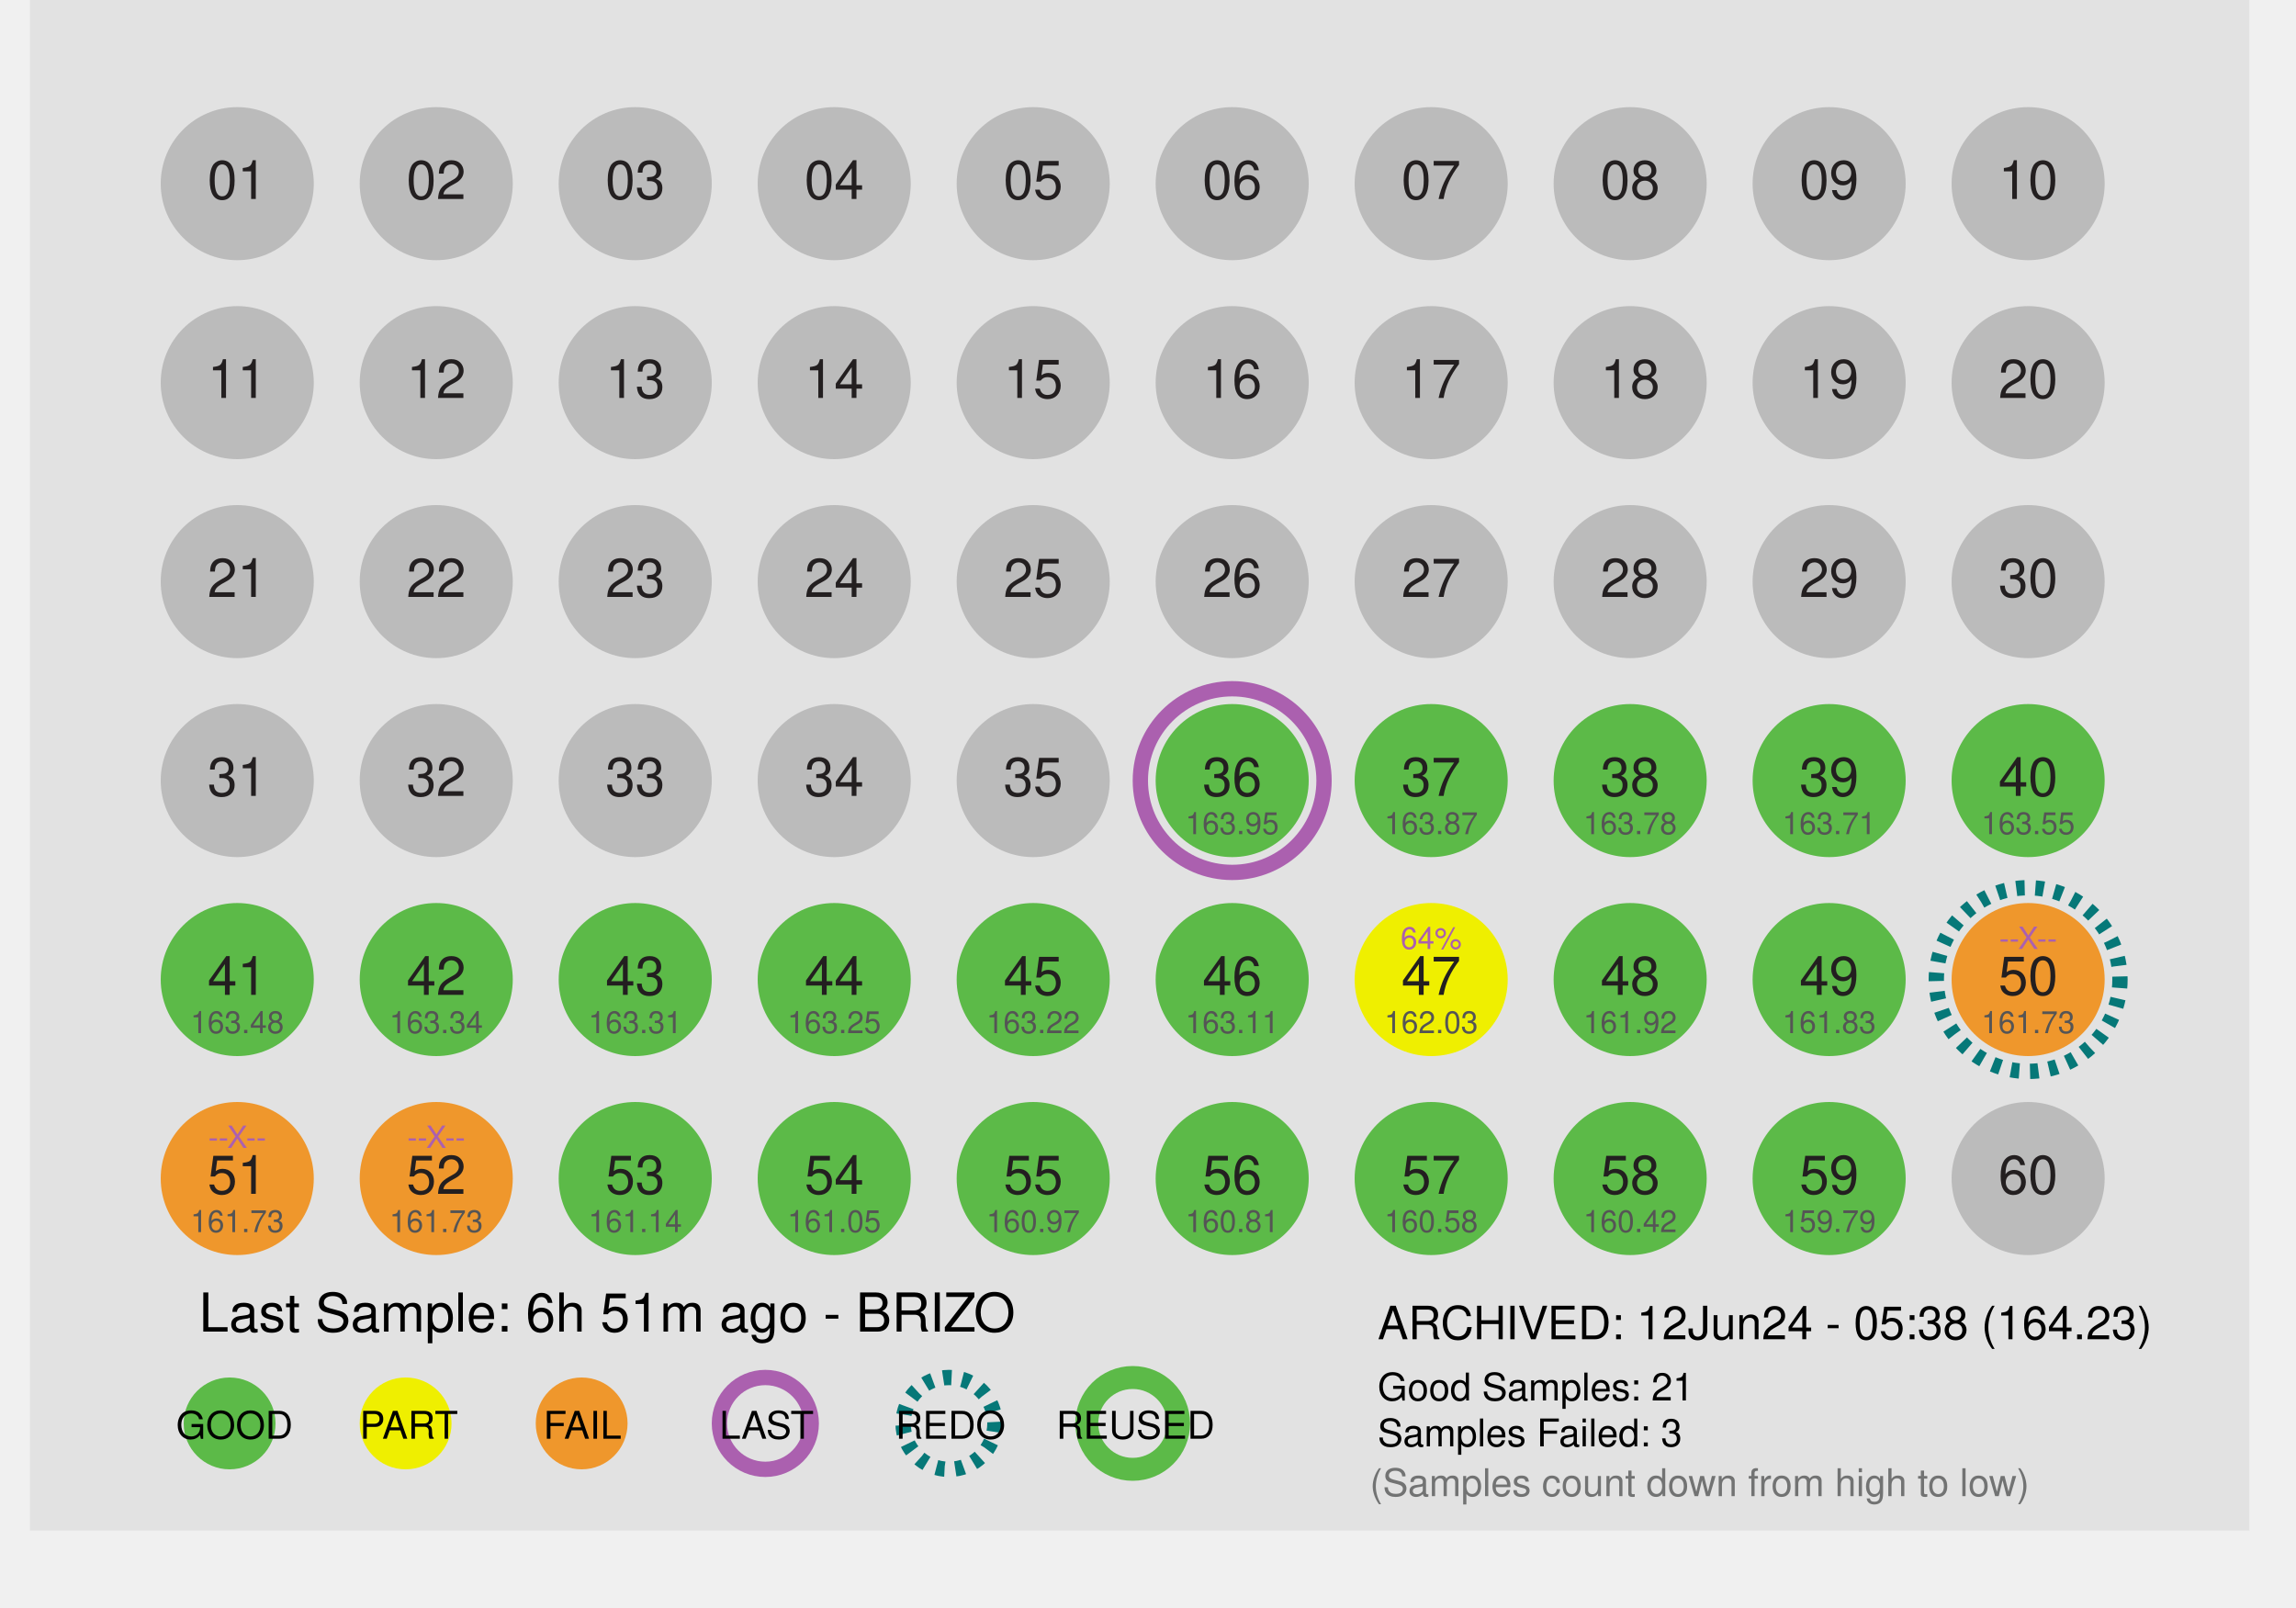
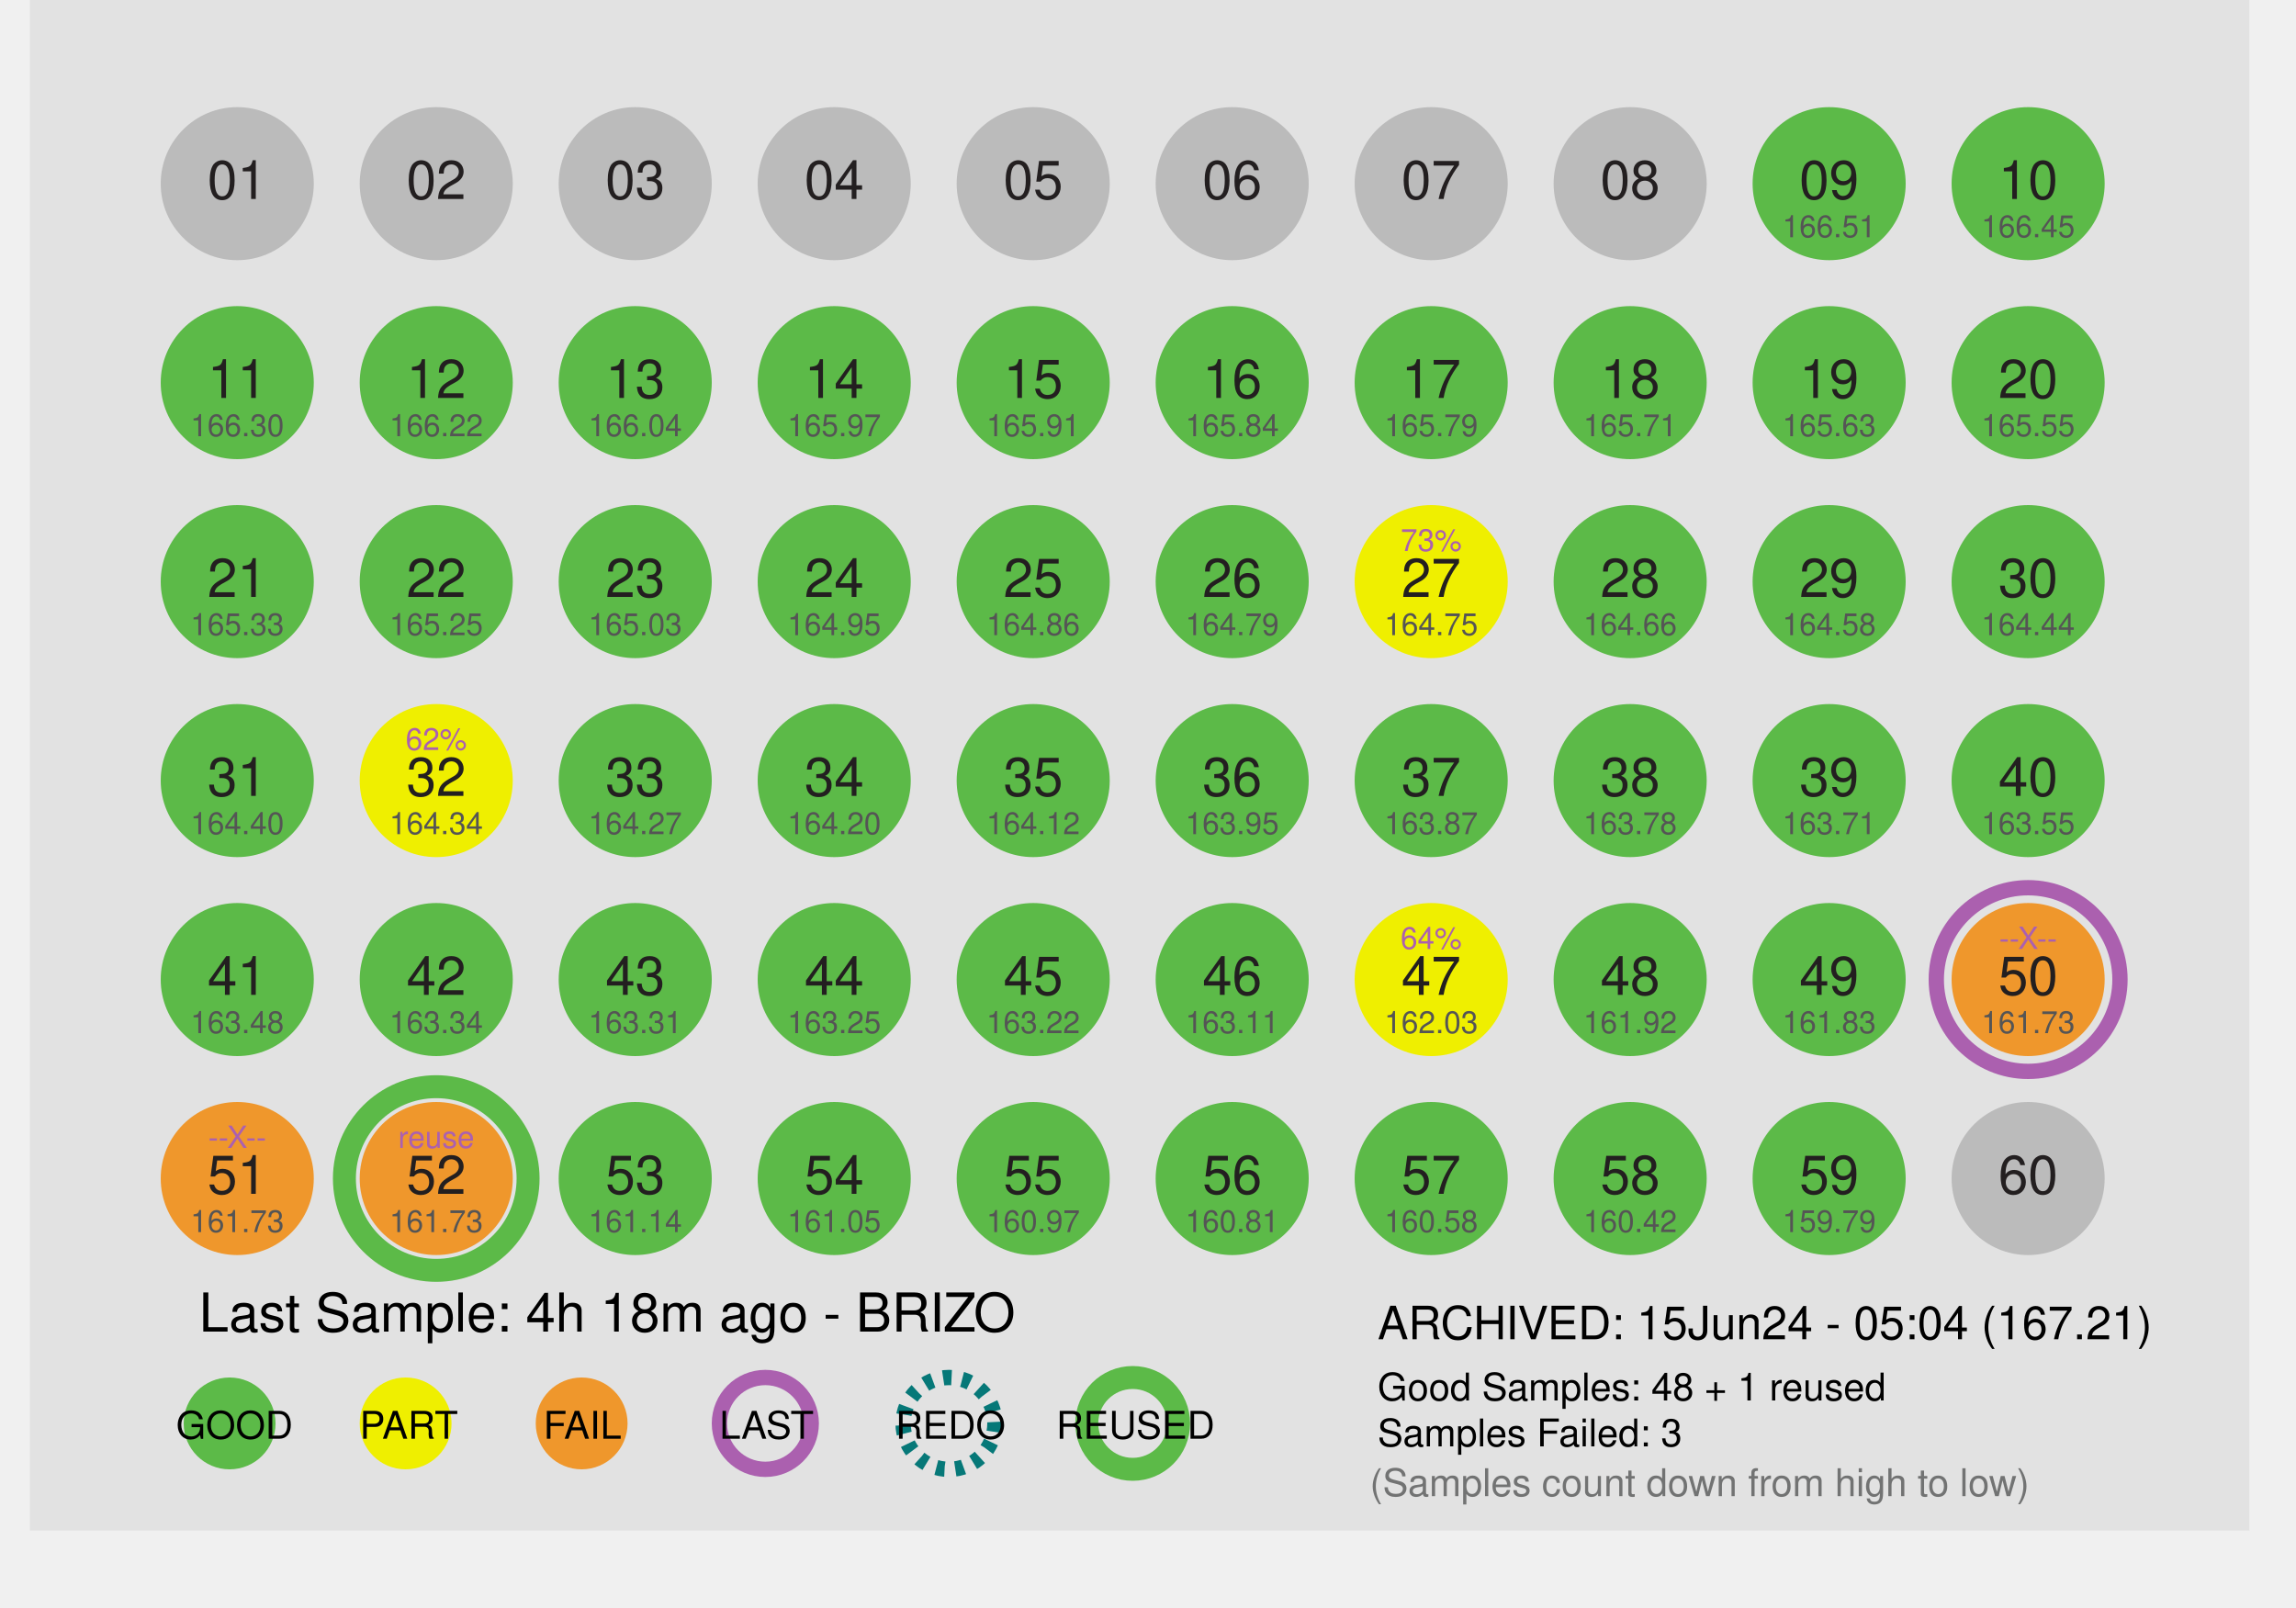
<svg xmlns="http://www.w3.org/2000/svg" id="Layer_1" data-name="Layer 1" x="0px" y="0px" viewBox="0 0 300 210" xml:space="preserve">
  <defs>
    <style>
 .st1 { fill: #dcddde; }
 .st2, .st3 { fill: #fff; }
 .st2 { stroke: #9b509f; }
 .st10, .st2, .st3 { stroke-miterlimit: 10; }
 .st10, .st2 { stroke-width: 2px; }
 .st3 { stroke: #231f20; }
 .st4 { fill: #ef972c; }
 .st5 { fill: #727373; }
 .st6 { fill: #5cba48; }
 .st7, .st8, .st9 { font-size: 7px; }
 .st7, .st8 { fill: #231f20; }
 .te5, .st7, .st9 { font-family: Helvetica; }
 .st8 { font-family: Helvetica-Bold, Helvetica; font-weight: 700; }
 .st9 { fill: #919396; }
 .st10 { fill: none; stroke: #fff; }

 .fill_gray { fill: #bbbbbb; }
 .fill_white { fill: #fff; }
 .stroke_purple { stroke: #ab60af; fill:none; stroke-width: 2px; }
 .stroke_black  { stroke: #000; fill:none; stroke-width: 2px; }
 .stroke_blue  { stroke: #067878; fill:none; stroke-width: 2px; stroke-dasharray:1.1 1.4;}
 .stroke_green  { stroke: #5cba48; fill:none; stroke-width: 3px;}
 .stroke_dash  { stroke-dasharray:1.1 1.4;}
 .stroke_2px { stroke-width: 2px; }
 .stroke_white { fill: none; stroke: #fff; }
 .stroke_none {stroke: none; fill:none};
 .stroke_darkGray { stroke: #231f20; fill: none; stroke-width: 2px;}
 .fill_orange { fill: #ef972c; }
 .fill_yellow { fill: #efef00; }
 .fill_lightgray { fill: #e2e2e2; }
 .thick_orange     { stroke-width:4px; fill:none; stroke: #ef972c; }
 .thick_yellow     { stroke-width:4px; fill:none; stroke: #f7ca0b; }
 .thick_gray       { stroke-width:4px; fill:none; stroke: #bbbbbb; }
 .thick_green      { stroke-width:4px; fill:none; stroke: #5cba48; }
 .fill_green { fill: #5cba48; }
 .font_size4 { font-size: 4px; }
 .font_size5 { font-size: 5px; }
 .font_size6 { font-size: 6px; }
 .font_size7 { font-size: 7px; }
 .font_size9 { font-size: 9px; }
 .fill_red {fill: #e24466; }
 .fill_purple {fill:#ab60af;}
 .fill_darkgray { fill: #555555; }
 .font_helv { font-family: Helvetica; }
 .font_helvBold { font-family: Helvetica-Bold, Helvetica; font-weight: 700; }
 .fill_lightergray { fill: #919396; }
    </style>
  </defs>
  <rect class="fill_lightgray" x="3.91" width="290" height="200" />
  <circle desc="c_big_01" class="stroke_none" cx="31" cy="24" r="12" />
  <circle desc="c_big_02" class="stroke_none" cx="57" cy="24" r="12" />
  <circle desc="c_big_03" class="stroke_none" cx="83" cy="24" r="12" />
  <circle desc="c_big_04" class="stroke_none" cx="109" cy="24" r="12" />
  <circle desc="c_big_05" class="stroke_none" cx="135" cy="24" r="12" />
  <circle desc="c_big_06" class="stroke_none" cx="161" cy="24" r="12" />
  <circle desc="c_big_07" class="stroke_none" cx="187" cy="24" r="12" />
  <circle desc="c_big_08" class="stroke_none" cx="213" cy="24" r="12" />
  <circle desc="c_big_09" class="stroke_none" cx="239" cy="24" r="12" />
  <circle desc="c_big_10" class="stroke_none" cx="265" cy="24" r="12" />
  <circle desc="c_big_11" class="stroke_none" cx="31" cy="50" r="12" />
  <circle desc="c_big_12" class="stroke_none" cx="57" cy="50" r="12" />
  <circle desc="c_big_13" class="stroke_none" cx="83" cy="50" r="12" />
  <circle desc="c_big_14" class="stroke_none" cx="109" cy="50" r="12" />
  <circle desc="c_big_15" class="stroke_none" cx="135" cy="50" r="12" />
  <circle desc="c_big_16" class="stroke_none" cx="161" cy="50" r="12" />
  <circle desc="c_big_17" class="stroke_none" cx="187" cy="50" r="12" />
  <circle desc="c_big_18" class="stroke_none" cx="213" cy="50" r="12" />
  <circle desc="c_big_19" class="stroke_none" cx="239" cy="50" r="12" />
  <circle desc="c_big_20" class="stroke_none" cx="265" cy="50" r="12" />
  <circle desc="c_big_21" class="stroke_none" cx="31" cy="76" r="12" />
  <circle desc="c_big_22" class="stroke_none" cx="57" cy="76" r="12" />
  <circle desc="c_big_23" class="stroke_none" cx="83" cy="76" r="12" />
  <circle desc="c_big_24" class="stroke_none" cx="109" cy="76" r="12" />
  <circle desc="c_big_25" class="stroke_none" cx="135" cy="76" r="12" />
  <circle desc="c_big_26" class="stroke_none" cx="161" cy="76" r="12" />
  <circle desc="c_big_27" class="stroke_none" cx="187" cy="76" r="12" />
  <circle desc="c_big_28" class="stroke_none" cx="213" cy="76" r="12" />
  <circle desc="c_big_29" class="stroke_none" cx="239" cy="76" r="12" />
  <circle desc="c_big_30" class="stroke_none" cx="265" cy="76" r="12" />
  <circle desc="c_big_31" class="stroke_none" cx="31" cy="102" r="12" />
  <circle desc="c_big_32" class="stroke_none" cx="57" cy="102" r="12" />
  <circle desc="c_big_33" class="stroke_none" cx="83" cy="102" r="12" />
  <circle desc="c_big_34" class="stroke_none" cx="109" cy="102" r="12" />
  <circle desc="c_big_35" class="stroke_none" cx="135" cy="102" r="12" />
-   <circle desc="c_big_36" class="stroke_purple" cx="161" cy="102" r="12" />
+   <circle desc="c_big_36" class="stroke_none" cx="161" cy="102" r="12" />
  <circle desc="c_big_37" class="stroke_none" cx="187" cy="102" r="12" />
  <circle desc="c_big_38" class="stroke_none" cx="213" cy="102" r="12" />
  <circle desc="c_big_39" class="stroke_none" cx="239" cy="102" r="12" />
  <circle desc="c_big_40" class="stroke_none" cx="265" cy="102" r="12" />
  <circle desc="c_big_41" class="stroke_none" cx="31" cy="128" r="12" />
  <circle desc="c_big_42" class="stroke_none" cx="57" cy="128" r="12" />
  <circle desc="c_big_43" class="stroke_none" cx="83" cy="128" r="12" />
  <circle desc="c_big_44" class="stroke_none" cx="109" cy="128" r="12" />
  <circle desc="c_big_45" class="stroke_none" cx="135" cy="128" r="12" />
  <circle desc="c_big_46" class="stroke_none" cx="161" cy="128" r="12" />
  <circle desc="c_big_47" class="stroke_none" cx="187" cy="128" r="12" />
  <circle desc="c_big_48" class="stroke_none" cx="213" cy="128" r="12" />
  <circle desc="c_big_49" class="stroke_none" cx="239" cy="128" r="12" />
-   <circle desc="c_big_50" class="stroke_blue" cx="265" cy="128" r="12" />
+   <circle desc="c_big_50" class="stroke_purple" cx="265" cy="128" r="12" />
  <circle desc="c_big_51" class="stroke_none" cx="31" cy="154" r="12" />
-   <circle desc="c_big_52" class="stroke_none" cx="57" cy="154" r="12" />
+   <circle desc="c_big_52" class="stroke_green" cx="57" cy="154" r="12" />
  <circle desc="c_big_53" class="stroke_none" cx="83" cy="154" r="12" />
  <circle desc="c_big_54" class="stroke_none" cx="109" cy="154" r="12" />
  <circle desc="c_big_55" class="stroke_none" cx="135" cy="154" r="12" />
  <circle desc="c_big_56" class="stroke_none" cx="161" cy="154" r="12" />
  <circle desc="c_big_57" class="stroke_none" cx="187" cy="154" r="12" />
  <circle desc="c_big_58" class="stroke_none" cx="213" cy="154" r="12" />
  <circle desc="c_big_59" class="stroke_none" cx="239" cy="154" r="12" />
  <circle desc="c_big_60" class="stroke_none" cx="265" cy="154" r="12" />
  <circle desc="c_small_01" class="fill_gray" cx="31" cy="24" r="10" />
  <circle desc="c_small_02" class="fill_gray" cx="57" cy="24" r="10" />
  <circle desc="c_small_03" class="fill_gray" cx="83" cy="24" r="10" />
  <circle desc="c_small_04" class="fill_gray" cx="109" cy="24" r="10" />
  <circle desc="c_small_05" class="fill_gray" cx="135" cy="24" r="10" />
  <circle desc="c_small_06" class="fill_gray" cx="161" cy="24" r="10" />
  <circle desc="c_small_07" class="fill_gray" cx="187" cy="24" r="10" />
  <circle desc="c_small_08" class="fill_gray" cx="213" cy="24" r="10" />
-   <circle desc="c_small_09" class="fill_gray" cx="239" cy="24" r="10" />
-   <circle desc="c_small_10" class="fill_gray" cx="265" cy="24" r="10" />
-   <circle desc="c_small_11" class="fill_gray" cx="31" cy="50" r="10" />
-   <circle desc="c_small_12" class="fill_gray" cx="57" cy="50" r="10" />
-   <circle desc="c_small_13" class="fill_gray" cx="83" cy="50" r="10" />
-   <circle desc="c_small_14" class="fill_gray" cx="109" cy="50" r="10" />
-   <circle desc="c_small_15" class="fill_gray" cx="135" cy="50" r="10" />
-   <circle desc="c_small_16" class="fill_gray" cx="161" cy="50" r="10" />
-   <circle desc="c_small_17" class="fill_gray" cx="187" cy="50" r="10" />
-   <circle desc="c_small_18" class="fill_gray" cx="213" cy="50" r="10" />
-   <circle desc="c_small_19" class="fill_gray" cx="239" cy="50" r="10" />
-   <circle desc="c_small_20" class="fill_gray" cx="265" cy="50" r="10" />
-   <circle desc="c_small_21" class="fill_gray" cx="31" cy="76" r="10" />
-   <circle desc="c_small_22" class="fill_gray" cx="57" cy="76" r="10" />
-   <circle desc="c_small_23" class="fill_gray" cx="83" cy="76" r="10" />
-   <circle desc="c_small_24" class="fill_gray" cx="109" cy="76" r="10" />
-   <circle desc="c_small_25" class="fill_gray" cx="135" cy="76" r="10" />
-   <circle desc="c_small_26" class="fill_gray" cx="161" cy="76" r="10" />
-   <circle desc="c_small_27" class="fill_gray" cx="187" cy="76" r="10" />
-   <circle desc="c_small_28" class="fill_gray" cx="213" cy="76" r="10" />
-   <circle desc="c_small_29" class="fill_gray" cx="239" cy="76" r="10" />
-   <circle desc="c_small_30" class="fill_gray" cx="265" cy="76" r="10" />
-   <circle desc="c_small_31" class="fill_gray" cx="31" cy="102" r="10" />
-   <circle desc="c_small_32" class="fill_gray" cx="57" cy="102" r="10" />
-   <circle desc="c_small_33" class="fill_gray" cx="83" cy="102" r="10" />
-   <circle desc="c_small_34" class="fill_gray" cx="109" cy="102" r="10" />
-   <circle desc="c_small_35" class="fill_gray" cx="135" cy="102" r="10" />
+   <circle desc="c_small_09" class="fill_green" cx="239" cy="24" r="10" />
+   <circle desc="c_small_10" class="fill_green" cx="265" cy="24" r="10" />
+   <circle desc="c_small_11" class="fill_green" cx="31" cy="50" r="10" />
+   <circle desc="c_small_12" class="fill_green" cx="57" cy="50" r="10" />
+   <circle desc="c_small_13" class="fill_green" cx="83" cy="50" r="10" />
+   <circle desc="c_small_14" class="fill_green" cx="109" cy="50" r="10" />
+   <circle desc="c_small_15" class="fill_green" cx="135" cy="50" r="10" />
+   <circle desc="c_small_16" class="fill_green" cx="161" cy="50" r="10" />
+   <circle desc="c_small_17" class="fill_green" cx="187" cy="50" r="10" />
+   <circle desc="c_small_18" class="fill_green" cx="213" cy="50" r="10" />
+   <circle desc="c_small_19" class="fill_green" cx="239" cy="50" r="10" />
+   <circle desc="c_small_20" class="fill_green" cx="265" cy="50" r="10" />
+   <circle desc="c_small_21" class="fill_green" cx="31" cy="76" r="10" />
+   <circle desc="c_small_22" class="fill_green" cx="57" cy="76" r="10" />
+   <circle desc="c_small_23" class="fill_green" cx="83" cy="76" r="10" />
+   <circle desc="c_small_24" class="fill_green" cx="109" cy="76" r="10" />
+   <circle desc="c_small_25" class="fill_green" cx="135" cy="76" r="10" />
+   <circle desc="c_small_26" class="fill_green" cx="161" cy="76" r="10" />
+   <circle desc="c_small_27" class="fill_yellow" cx="187" cy="76" r="10" />
+   <circle desc="c_small_28" class="fill_green" cx="213" cy="76" r="10" />
+   <circle desc="c_small_29" class="fill_green" cx="239" cy="76" r="10" />
+   <circle desc="c_small_30" class="fill_green" cx="265" cy="76" r="10" />
+   <circle desc="c_small_31" class="fill_green" cx="31" cy="102" r="10" />
+   <circle desc="c_small_32" class="fill_yellow" cx="57" cy="102" r="10" />
+   <circle desc="c_small_33" class="fill_green" cx="83" cy="102" r="10" />
+   <circle desc="c_small_34" class="fill_green" cx="109" cy="102" r="10" />
+   <circle desc="c_small_35" class="fill_green" cx="135" cy="102" r="10" />
  <circle desc="c_small_36" class="fill_green" cx="161" cy="102" r="10" />
  <circle desc="c_small_37" class="fill_green" cx="187" cy="102" r="10" />
  <circle desc="c_small_38" class="fill_green" cx="213" cy="102" r="10" />
  <circle desc="c_small_39" class="fill_green" cx="239" cy="102" r="10" />
  <circle desc="c_small_40" class="fill_green" cx="265" cy="102" r="10" />
  <circle desc="c_small_41" class="fill_green" cx="31" cy="128" r="10" />
  <circle desc="c_small_42" class="fill_green" cx="57" cy="128" r="10" />
  <circle desc="c_small_43" class="fill_green" cx="83" cy="128" r="10" />
  <circle desc="c_small_44" class="fill_green" cx="109" cy="128" r="10" />
  <circle desc="c_small_45" class="fill_green" cx="135" cy="128" r="10" />
  <circle desc="c_small_46" class="fill_green" cx="161" cy="128" r="10" />
  <circle desc="c_small_47" class="fill_yellow" cx="187" cy="128" r="10" />
  <circle desc="c_small_48" class="fill_green" cx="213" cy="128" r="10" />
  <circle desc="c_small_49" class="fill_green" cx="239" cy="128" r="10" />
  <circle desc="c_small_50" class="fill_orange" cx="265" cy="128" r="10" />
  <circle desc="c_small_51" class="fill_orange" cx="31" cy="154" r="10" />
  <circle desc="c_small_52" class="fill_orange" cx="57" cy="154" r="10" />
  <circle desc="c_small_53" class="fill_green" cx="83" cy="154" r="10" />
  <circle desc="c_small_54" class="fill_green" cx="109" cy="154" r="10" />
  <circle desc="c_small_55" class="fill_green" cx="135" cy="154" r="10" />
  <circle desc="c_small_56" class="fill_green" cx="161" cy="154" r="10" />
  <circle desc="c_small_57" class="fill_green" cx="187" cy="154" r="10" />
  <circle desc="c_small_58" class="fill_green" cx="213" cy="154" r="10" />
  <circle desc="c_small_59" class="fill_green" cx="239" cy="154" r="10" />
  <circle desc="c_small_60" class="fill_gray" cx="265" cy="154" r="10" />
  <text desc="t_label_01" class="st7" text-anchor="middle" transform="translate(31 26)">01</text>
  <text desc="t_label_02" class="st7" text-anchor="middle" transform="translate(57 26)">02</text>
  <text desc="t_label_03" class="st7" text-anchor="middle" transform="translate(83 26)">03</text>
  <text desc="t_label_04" class="st7" text-anchor="middle" transform="translate(109 26)">04</text>
  <text desc="t_label_05" class="st7" text-anchor="middle" transform="translate(135 26)">05</text>
  <text desc="t_label_06" class="st7" text-anchor="middle" transform="translate(161 26)">06</text>
  <text desc="t_label_07" class="st7" text-anchor="middle" transform="translate(187 26)">07</text>
  <text desc="t_label_08" class="st7" text-anchor="middle" transform="translate(213 26)">08</text>
  <text desc="t_label_09" class="st7" text-anchor="middle" transform="translate(239 26)">09</text>
  <text desc="t_label_10" class="st7" text-anchor="middle" transform="translate(265 26)">10</text>
  <text desc="t_label_11" class="st7" text-anchor="middle" transform="translate(31 52)">11</text>
  <text desc="t_label_12" class="st7" text-anchor="middle" transform="translate(57 52)">12</text>
  <text desc="t_label_13" class="st7" text-anchor="middle" transform="translate(83 52)">13</text>
  <text desc="t_label_14" class="st7" text-anchor="middle" transform="translate(109 52)">14</text>
  <text desc="t_label_15" class="st7" text-anchor="middle" transform="translate(135 52)">15</text>
  <text desc="t_label_16" class="st7" text-anchor="middle" transform="translate(161 52)">16</text>
  <text desc="t_label_17" class="st7" text-anchor="middle" transform="translate(187 52)">17</text>
  <text desc="t_label_18" class="st7" text-anchor="middle" transform="translate(213 52)">18</text>
  <text desc="t_label_19" class="st7" text-anchor="middle" transform="translate(239 52)">19</text>
  <text desc="t_label_20" class="st7" text-anchor="middle" transform="translate(265 52)">20</text>
  <text desc="t_label_21" class="st7" text-anchor="middle" transform="translate(31 78)">21</text>
  <text desc="t_label_22" class="st7" text-anchor="middle" transform="translate(57 78)">22</text>
  <text desc="t_label_23" class="st7" text-anchor="middle" transform="translate(83 78)">23</text>
  <text desc="t_label_24" class="st7" text-anchor="middle" transform="translate(109 78)">24</text>
  <text desc="t_label_25" class="st7" text-anchor="middle" transform="translate(135 78)">25</text>
  <text desc="t_label_26" class="st7" text-anchor="middle" transform="translate(161 78)">26</text>
  <text desc="t_label_27" class="st7" text-anchor="middle" transform="translate(187 78)">27</text>
  <text desc="t_label_28" class="st7" text-anchor="middle" transform="translate(213 78)">28</text>
  <text desc="t_label_29" class="st7" text-anchor="middle" transform="translate(239 78)">29</text>
  <text desc="t_label_30" class="st7" text-anchor="middle" transform="translate(265 78)">30</text>
  <text desc="t_label_31" class="st7" text-anchor="middle" transform="translate(31 104)">31</text>
  <text desc="t_label_32" class="st7" text-anchor="middle" transform="translate(57 104)">32</text>
  <text desc="t_label_33" class="st7" text-anchor="middle" transform="translate(83 104)">33</text>
  <text desc="t_label_34" class="st7" text-anchor="middle" transform="translate(109 104)">34</text>
  <text desc="t_label_35" class="st7" text-anchor="middle" transform="translate(135 104)">35</text>
  <text desc="t_label_36" class="st7" text-anchor="middle" transform="translate(161 104)">36</text>
  <text desc="t_label_37" class="st7" text-anchor="middle" transform="translate(187 104)">37</text>
  <text desc="t_label_38" class="st7" text-anchor="middle" transform="translate(213 104)">38</text>
  <text desc="t_label_39" class="st7" text-anchor="middle" transform="translate(239 104)">39</text>
  <text desc="t_label_40" class="st7" text-anchor="middle" transform="translate(265 104)">40</text>
  <text desc="t_label_41" class="st7" text-anchor="middle" transform="translate(31 130)">41</text>
  <text desc="t_label_42" class="st7" text-anchor="middle" transform="translate(57 130)">42</text>
  <text desc="t_label_43" class="st7" text-anchor="middle" transform="translate(83 130)">43</text>
  <text desc="t_label_44" class="st7" text-anchor="middle" transform="translate(109 130)">44</text>
  <text desc="t_label_45" class="st7" text-anchor="middle" transform="translate(135 130)">45</text>
  <text desc="t_label_46" class="st7" text-anchor="middle" transform="translate(161 130)">46</text>
  <text desc="t_label_47" class="st7" text-anchor="middle" transform="translate(187 130)">47</text>
  <text desc="t_label_48" class="st7" text-anchor="middle" transform="translate(213 130)">48</text>
  <text desc="t_label_49" class="st7" text-anchor="middle" transform="translate(239 130)">49</text>
  <text desc="t_label_50" class="st7" text-anchor="middle" transform="translate(265 130)">50</text>
  <text desc="t_label_51" class="st7" text-anchor="middle" transform="translate(31 156)">51</text>
  <text desc="t_label_52" class="st7" text-anchor="middle" transform="translate(57 156)">52</text>
  <text desc="t_label_53" class="st7" text-anchor="middle" transform="translate(83 156)">53</text>
  <text desc="t_label_54" class="st7" text-anchor="middle" transform="translate(109 156)">54</text>
  <text desc="t_label_55" class="st7" text-anchor="middle" transform="translate(135 156)">55</text>
  <text desc="t_label_56" class="st7" text-anchor="middle" transform="translate(161 156)">56</text>
  <text desc="t_label_57" class="st7" text-anchor="middle" transform="translate(187 156)">57</text>
  <text desc="t_label_58" class="st7" text-anchor="middle" transform="translate(213 156)">58</text>
  <text desc="t_label_59" class="st7" text-anchor="middle" transform="translate(239 156)">59</text>
  <text desc="t_label_60" class="st7" text-anchor="middle" transform="translate(265 156)">60</text>
  <text desc="pct_label_01" text-anchor="middle" class="te5 font_size4 fill_purple" transform="translate(31 20)" />
  <text desc="pct_label_02" text-anchor="middle" class="te5 font_size4 fill_purple" transform="translate(57 20)" />
  <text desc="pct_label_03" text-anchor="middle" class="te5 font_size4 fill_purple" transform="translate(83 20)" />
  <text desc="pct_label_04" text-anchor="middle" class="te5 font_size4 fill_purple" transform="translate(109 20)" />
  <text desc="pct_label_05" text-anchor="middle" class="te5 font_size4 fill_purple" transform="translate(135 20)" />
  <text desc="pct_label_06" text-anchor="middle" class="te5 font_size4 fill_purple" transform="translate(161 20)" />
  <text desc="pct_label_07" text-anchor="middle" class="te5 font_size4 fill_purple" transform="translate(187 20)" />
  <text desc="pct_label_08" text-anchor="middle" class="te5 font_size4 fill_purple" transform="translate(213 20)" />
  <text desc="pct_label_09" text-anchor="middle" class="te5 font_size4 fill_purple" transform="translate(239 20)" />
  <text desc="pct_label_10" text-anchor="middle" class="te5 font_size4 fill_purple" transform="translate(265 20)" />
  <text desc="pct_label_11" text-anchor="middle" class="te5 font_size4 fill_purple" transform="translate(31 46)" />
  <text desc="pct_label_12" text-anchor="middle" class="te5 font_size4 fill_purple" transform="translate(57 46)" />
  <text desc="pct_label_13" text-anchor="middle" class="te5 font_size4 fill_purple" transform="translate(83 46)" />
  <text desc="pct_label_14" text-anchor="middle" class="te5 font_size4 fill_purple" transform="translate(109 46)" />
  <text desc="pct_label_15" text-anchor="middle" class="te5 font_size4 fill_purple" transform="translate(135 46)" />
  <text desc="pct_label_16" text-anchor="middle" class="te5 font_size4 fill_purple" transform="translate(161 46)" />
  <text desc="pct_label_17" text-anchor="middle" class="te5 font_size4 fill_purple" transform="translate(187 46)" />
  <text desc="pct_label_18" text-anchor="middle" class="te5 font_size4 fill_purple" transform="translate(213 46)" />
  <text desc="pct_label_19" text-anchor="middle" class="te5 font_size4 fill_purple" transform="translate(239 46)" />
  <text desc="pct_label_20" text-anchor="middle" class="te5 font_size4 fill_purple" transform="translate(265 46)" />
  <text desc="pct_label_21" text-anchor="middle" class="te5 font_size4 fill_purple" transform="translate(31 72)" />
  <text desc="pct_label_22" text-anchor="middle" class="te5 font_size4 fill_purple" transform="translate(57 72)" />
  <text desc="pct_label_23" text-anchor="middle" class="te5 font_size4 fill_purple" transform="translate(83 72)" />
  <text desc="pct_label_24" text-anchor="middle" class="te5 font_size4 fill_purple" transform="translate(109 72)" />
  <text desc="pct_label_25" text-anchor="middle" class="te5 font_size4 fill_purple" transform="translate(135 72)" />
  <text desc="pct_label_26" text-anchor="middle" class="te5 font_size4 fill_purple" transform="translate(161 72)" />
-   <text desc="pct_label_27" text-anchor="middle" class="te5 font_size4 fill_purple" transform="translate(187 72)" />
+   <text desc="pct_label_27" text-anchor="middle" class="te5 font_size4 fill_purple" transform="translate(187 72)">73%</text>
  <text desc="pct_label_28" text-anchor="middle" class="te5 font_size4 fill_purple" transform="translate(213 72)" />
  <text desc="pct_label_29" text-anchor="middle" class="te5 font_size4 fill_purple" transform="translate(239 72)" />
  <text desc="pct_label_30" text-anchor="middle" class="te5 font_size4 fill_purple" transform="translate(265 72)" />
  <text desc="pct_label_31" text-anchor="middle" class="te5 font_size4 fill_purple" transform="translate(31 98)" />
-   <text desc="pct_label_32" text-anchor="middle" class="te5 font_size4 fill_purple" transform="translate(57 98)" />
+   <text desc="pct_label_32" text-anchor="middle" class="te5 font_size4 fill_purple" transform="translate(57 98)">62%</text>
  <text desc="pct_label_33" text-anchor="middle" class="te5 font_size4 fill_purple" transform="translate(83 98)" />
  <text desc="pct_label_34" text-anchor="middle" class="te5 font_size4 fill_purple" transform="translate(109 98)" />
  <text desc="pct_label_35" text-anchor="middle" class="te5 font_size4 fill_purple" transform="translate(135 98)" />
  <text desc="pct_label_36" text-anchor="middle" class="te5 font_size4 fill_purple" transform="translate(161 98)" />
  <text desc="pct_label_37" text-anchor="middle" class="te5 font_size4 fill_purple" transform="translate(187 98)" />
  <text desc="pct_label_38" text-anchor="middle" class="te5 font_size4 fill_purple" transform="translate(213 98)" />
  <text desc="pct_label_39" text-anchor="middle" class="te5 font_size4 fill_purple" transform="translate(239 98)" />
  <text desc="pct_label_40" text-anchor="middle" class="te5 font_size4 fill_purple" transform="translate(265 98)" />
  <text desc="pct_label_41" text-anchor="middle" class="te5 font_size4 fill_purple" transform="translate(31 124)" />
  <text desc="pct_label_42" text-anchor="middle" class="te5 font_size4 fill_purple" transform="translate(57 124)" />
  <text desc="pct_label_43" text-anchor="middle" class="te5 font_size4 fill_purple" transform="translate(83 124)" />
  <text desc="pct_label_44" text-anchor="middle" class="te5 font_size4 fill_purple" transform="translate(109 124)" />
  <text desc="pct_label_45" text-anchor="middle" class="te5 font_size4 fill_purple" transform="translate(135 124)" />
  <text desc="pct_label_46" text-anchor="middle" class="te5 font_size4 fill_purple" transform="translate(161 124)" />
  <text desc="pct_label_47" text-anchor="middle" class="te5 font_size4 fill_purple" transform="translate(187 124)">64%</text>
  <text desc="pct_label_48" text-anchor="middle" class="te5 font_size4 fill_purple" transform="translate(213 124)" />
  <text desc="pct_label_49" text-anchor="middle" class="te5 font_size4 fill_purple" transform="translate(239 124)" />
  <text desc="pct_label_50" text-anchor="middle" class="te5 font_size4 fill_purple" transform="translate(265 124)">--X--</text>
  <text desc="pct_label_51" text-anchor="middle" class="te5 font_size4 fill_purple" transform="translate(31 150)">--X--</text>
-   <text desc="pct_label_52" text-anchor="middle" class="te5 font_size4 fill_purple" transform="translate(57 150)">--X--</text>
+   <text desc="pct_label_52" text-anchor="middle" class="te5 font_size4 fill_purple" transform="translate(57 150)">reuse</text>
  <text desc="pct_label_53" text-anchor="middle" class="te5 font_size4 fill_purple" transform="translate(83 150)" />
  <text desc="pct_label_54" text-anchor="middle" class="te5 font_size4 fill_purple" transform="translate(109 150)" />
  <text desc="pct_label_55" text-anchor="middle" class="te5 font_size4 fill_purple" transform="translate(135 150)" />
  <text desc="pct_label_56" text-anchor="middle" class="te5 font_size4 fill_purple" transform="translate(161 150)" />
  <text desc="pct_label_57" text-anchor="middle" class="te5 font_size4 fill_purple" transform="translate(187 150)" />
  <text desc="pct_label_58" text-anchor="middle" class="te5 font_size4 fill_purple" transform="translate(213 150)" />
  <text desc="pct_label_59" text-anchor="middle" class="te5 font_size4 fill_purple" transform="translate(239 150)" />
  <text desc="pct_label_60" text-anchor="middle" class="te5 font_size4 fill_purple" transform="translate(265 150)" />
  <text desc="time_label_01" text-anchor="middle" class="te5 font_size4 fill_darkgray" transform="translate(31 31)" />
  <text desc="time_label_02" text-anchor="middle" class="te5 font_size4 fill_darkgray" transform="translate(57 31)" />
  <text desc="time_label_03" text-anchor="middle" class="te5 font_size4 fill_darkgray" transform="translate(83 31)" />
  <text desc="time_label_04" text-anchor="middle" class="te5 font_size4 fill_darkgray" transform="translate(109 31)" />
  <text desc="time_label_05" text-anchor="middle" class="te5 font_size4 fill_darkgray" transform="translate(135 31)" />
  <text desc="time_label_06" text-anchor="middle" class="te5 font_size4 fill_darkgray" transform="translate(161 31)" />
  <text desc="time_label_07" text-anchor="middle" class="te5 font_size4 fill_darkgray" transform="translate(187 31)" />
  <text desc="time_label_08" text-anchor="middle" class="te5 font_size4 fill_darkgray" transform="translate(213 31)" />
-   <text desc="time_label_09" text-anchor="middle" class="te5 font_size4 fill_darkgray" transform="translate(239 31)" />
-   <text desc="time_label_10" text-anchor="middle" class="te5 font_size4 fill_darkgray" transform="translate(265 31)" />
-   <text desc="time_label_11" text-anchor="middle" class="te5 font_size4 fill_darkgray" transform="translate(31 57)" />
-   <text desc="time_label_12" text-anchor="middle" class="te5 font_size4 fill_darkgray" transform="translate(57 57)" />
-   <text desc="time_label_13" text-anchor="middle" class="te5 font_size4 fill_darkgray" transform="translate(83 57)" />
-   <text desc="time_label_14" text-anchor="middle" class="te5 font_size4 fill_darkgray" transform="translate(109 57)" />
-   <text desc="time_label_15" text-anchor="middle" class="te5 font_size4 fill_darkgray" transform="translate(135 57)" />
-   <text desc="time_label_16" text-anchor="middle" class="te5 font_size4 fill_darkgray" transform="translate(161 57)" />
-   <text desc="time_label_17" text-anchor="middle" class="te5 font_size4 fill_darkgray" transform="translate(187 57)" />
-   <text desc="time_label_18" text-anchor="middle" class="te5 font_size4 fill_darkgray" transform="translate(213 57)" />
-   <text desc="time_label_19" text-anchor="middle" class="te5 font_size4 fill_darkgray" transform="translate(239 57)" />
-   <text desc="time_label_20" text-anchor="middle" class="te5 font_size4 fill_darkgray" transform="translate(265 57)" />
-   <text desc="time_label_21" text-anchor="middle" class="te5 font_size4 fill_darkgray" transform="translate(31 83)" />
-   <text desc="time_label_22" text-anchor="middle" class="te5 font_size4 fill_darkgray" transform="translate(57 83)" />
-   <text desc="time_label_23" text-anchor="middle" class="te5 font_size4 fill_darkgray" transform="translate(83 83)" />
-   <text desc="time_label_24" text-anchor="middle" class="te5 font_size4 fill_darkgray" transform="translate(109 83)" />
-   <text desc="time_label_25" text-anchor="middle" class="te5 font_size4 fill_darkgray" transform="translate(135 83)" />
-   <text desc="time_label_26" text-anchor="middle" class="te5 font_size4 fill_darkgray" transform="translate(161 83)" />
-   <text desc="time_label_27" text-anchor="middle" class="te5 font_size4 fill_darkgray" transform="translate(187 83)" />
-   <text desc="time_label_28" text-anchor="middle" class="te5 font_size4 fill_darkgray" transform="translate(213 83)" />
-   <text desc="time_label_29" text-anchor="middle" class="te5 font_size4 fill_darkgray" transform="translate(239 83)" />
-   <text desc="time_label_30" text-anchor="middle" class="te5 font_size4 fill_darkgray" transform="translate(265 83)" />
-   <text desc="time_label_31" text-anchor="middle" class="te5 font_size4 fill_darkgray" transform="translate(31 109)" />
-   <text desc="time_label_32" text-anchor="middle" class="te5 font_size4 fill_darkgray" transform="translate(57 109)" />
-   <text desc="time_label_33" text-anchor="middle" class="te5 font_size4 fill_darkgray" transform="translate(83 109)" />
-   <text desc="time_label_34" text-anchor="middle" class="te5 font_size4 fill_darkgray" transform="translate(109 109)" />
-   <text desc="time_label_35" text-anchor="middle" class="te5 font_size4 fill_darkgray" transform="translate(135 109)" />
+   <text desc="time_label_09" text-anchor="middle" class="te5 font_size4 fill_darkgray" transform="translate(239 31)">166.51</text>
+   <text desc="time_label_10" text-anchor="middle" class="te5 font_size4 fill_darkgray" transform="translate(265 31)">166.45</text>
+   <text desc="time_label_11" text-anchor="middle" class="te5 font_size4 fill_darkgray" transform="translate(31 57)">166.30</text>
+   <text desc="time_label_12" text-anchor="middle" class="te5 font_size4 fill_darkgray" transform="translate(57 57)">166.22</text>
+   <text desc="time_label_13" text-anchor="middle" class="te5 font_size4 fill_darkgray" transform="translate(83 57)">166.04</text>
+   <text desc="time_label_14" text-anchor="middle" class="te5 font_size4 fill_darkgray" transform="translate(109 57)">165.97</text>
+   <text desc="time_label_15" text-anchor="middle" class="te5 font_size4 fill_darkgray" transform="translate(135 57)">165.91</text>
+   <text desc="time_label_16" text-anchor="middle" class="te5 font_size4 fill_darkgray" transform="translate(161 57)">165.84</text>
+   <text desc="time_label_17" text-anchor="middle" class="te5 font_size4 fill_darkgray" transform="translate(187 57)">165.79</text>
+   <text desc="time_label_18" text-anchor="middle" class="te5 font_size4 fill_darkgray" transform="translate(213 57)">165.71</text>
+   <text desc="time_label_19" text-anchor="middle" class="te5 font_size4 fill_darkgray" transform="translate(239 57)">165.63</text>
+   <text desc="time_label_20" text-anchor="middle" class="te5 font_size4 fill_darkgray" transform="translate(265 57)">165.55</text>
+   <text desc="time_label_21" text-anchor="middle" class="te5 font_size4 fill_darkgray" transform="translate(31 83)">165.33</text>
+   <text desc="time_label_22" text-anchor="middle" class="te5 font_size4 fill_darkgray" transform="translate(57 83)">165.25</text>
+   <text desc="time_label_23" text-anchor="middle" class="te5 font_size4 fill_darkgray" transform="translate(83 83)">165.03</text>
+   <text desc="time_label_24" text-anchor="middle" class="te5 font_size4 fill_darkgray" transform="translate(109 83)">164.95</text>
+   <text desc="time_label_25" text-anchor="middle" class="te5 font_size4 fill_darkgray" transform="translate(135 83)">164.86</text>
+   <text desc="time_label_26" text-anchor="middle" class="te5 font_size4 fill_darkgray" transform="translate(161 83)">164.79</text>
+   <text desc="time_label_27" text-anchor="middle" class="te5 font_size4 fill_darkgray" transform="translate(187 83)">164.75</text>
+   <text desc="time_label_28" text-anchor="middle" class="te5 font_size4 fill_darkgray" transform="translate(213 83)">164.66</text>
+   <text desc="time_label_29" text-anchor="middle" class="te5 font_size4 fill_darkgray" transform="translate(239 83)">164.58</text>
+   <text desc="time_label_30" text-anchor="middle" class="te5 font_size4 fill_darkgray" transform="translate(265 83)">164.44</text>
+   <text desc="time_label_31" text-anchor="middle" class="te5 font_size4 fill_darkgray" transform="translate(31 109)">164.40</text>
+   <text desc="time_label_32" text-anchor="middle" class="te5 font_size4 fill_darkgray" transform="translate(57 109)">164.34</text>
+   <text desc="time_label_33" text-anchor="middle" class="te5 font_size4 fill_darkgray" transform="translate(83 109)">164.27</text>
+   <text desc="time_label_34" text-anchor="middle" class="te5 font_size4 fill_darkgray" transform="translate(109 109)">164.20</text>
+   <text desc="time_label_35" text-anchor="middle" class="te5 font_size4 fill_darkgray" transform="translate(135 109)">164.12</text>
  <text desc="time_label_36" text-anchor="middle" class="te5 font_size4 fill_darkgray" transform="translate(161 109)">163.95</text>
  <text desc="time_label_37" text-anchor="middle" class="te5 font_size4 fill_darkgray" transform="translate(187 109)">163.87</text>
  <text desc="time_label_38" text-anchor="middle" class="te5 font_size4 fill_darkgray" transform="translate(213 109)">163.78</text>
  <text desc="time_label_39" text-anchor="middle" class="te5 font_size4 fill_darkgray" transform="translate(239 109)">163.71</text>
  <text desc="time_label_40" text-anchor="middle" class="te5 font_size4 fill_darkgray" transform="translate(265 109)">163.55</text>
  <text desc="time_label_41" text-anchor="middle" class="te5 font_size4 fill_darkgray" transform="translate(31 135)">163.48</text>
  <text desc="time_label_42" text-anchor="middle" class="te5 font_size4 fill_darkgray" transform="translate(57 135)">163.34</text>
  <text desc="time_label_43" text-anchor="middle" class="te5 font_size4 fill_darkgray" transform="translate(83 135)">163.31</text>
  <text desc="time_label_44" text-anchor="middle" class="te5 font_size4 fill_darkgray" transform="translate(109 135)">163.25</text>
  <text desc="time_label_45" text-anchor="middle" class="te5 font_size4 fill_darkgray" transform="translate(135 135)">163.22</text>
  <text desc="time_label_46" text-anchor="middle" class="te5 font_size4 fill_darkgray" transform="translate(161 135)">163.11</text>
  <text desc="time_label_47" text-anchor="middle" class="te5 font_size4 fill_darkgray" transform="translate(187 135)">162.03</text>
  <text desc="time_label_48" text-anchor="middle" class="te5 font_size4 fill_darkgray" transform="translate(213 135)">161.92</text>
  <text desc="time_label_49" text-anchor="middle" class="te5 font_size4 fill_darkgray" transform="translate(239 135)">161.83</text>
  <text desc="time_label_50" text-anchor="middle" class="te5 font_size4 fill_darkgray" transform="translate(265 135)">161.73</text>
  <text desc="time_label_51" text-anchor="middle" class="te5 font_size4 fill_darkgray" transform="translate(31 161)">161.73</text>
  <text desc="time_label_52" text-anchor="middle" class="te5 font_size4 fill_darkgray" transform="translate(57 161)">161.73</text>
  <text desc="time_label_53" text-anchor="middle" class="te5 font_size4 fill_darkgray" transform="translate(83 161)">161.14</text>
  <text desc="time_label_54" text-anchor="middle" class="te5 font_size4 fill_darkgray" transform="translate(109 161)">161.05</text>
  <text desc="time_label_55" text-anchor="middle" class="te5 font_size4 fill_darkgray" transform="translate(135 161)">160.97</text>
  <text desc="time_label_56" text-anchor="middle" class="te5 font_size4 fill_darkgray" transform="translate(161 161)">160.81</text>
  <text desc="time_label_57" text-anchor="middle" class="te5 font_size4 fill_darkgray" transform="translate(187 161)">160.58</text>
  <text desc="time_label_58" text-anchor="middle" class="te5 font_size4 fill_darkgray" transform="translate(213 161)">160.42</text>
  <text desc="time_label_59" text-anchor="middle" class="te5 font_size4 fill_darkgray" transform="translate(239 161)">159.79</text>
  <text desc="time_label_60" text-anchor="middle" class="te5 font_size4 fill_darkgray" transform="translate(265 161)" />
-   <text class="font_helv font_size7" transform="translate(26 174)">Last Sample: 6h 51m ago - BRIZO</text>
-   <text class="font_helv font_size6" transform="translate(180 175)">ARCHIVED: 12Jun24 - 05:38 (164.23)</text>
-   <text class="te5 font_size5" transform="translate(180 183)">Good Samples: 21 </text>
+   <text class="font_helv font_size7" transform="translate(26 174)">Last Sample: 4h 18m ago - BRIZO</text>
+   <text class="font_helv font_size6" transform="translate(180 175)">ARCHIVED: 15Jun24 - 05:04 (167.21)</text>
+   <text class="te5 font_size5" transform="translate(180 183)">Good Samples: 48 + 1 reused</text>
  <text class="te5 font_size5" transform="translate(180 189)">Samples Failed: 3</text>
  <text class="te5 st5 font_size5" transform="translate(179 195.5)">(Samples count down from high to low)</text>
  <circle class="fill_green" cx="30" cy="186" r="6" />
  <text class="te5 font_size5" transform="translate(23.0 188)">GOOD</text>
  <circle class="fill_yellow" cx="53" cy="186" r="6" />
  <text class="te5 font_size5" transform="translate(47.0 188)">PART</text>
  <circle class="fill_orange" cx="76" cy="186" r="6" />
  <text class="te5 font_size5" transform="translate(71.0 188)">FAIL</text>
  <circle class="stroke_purple" cx="100" cy="186" r="6" />
  <text class="te5 font_size5" transform="translate(94.0 188)">LAST</text>
  <circle class="stroke_blue stroke_dash" cx="124" cy="186" r="6" />
  <text class="te5 font_size5" transform="translate(117.0 188)">REDO</text>
  <circle class="stroke_green" cx="148" cy="186" r="6" />
  <text class="te5 font_size5" transform="translate(138.0 188)">REUSED</text>
</svg>
